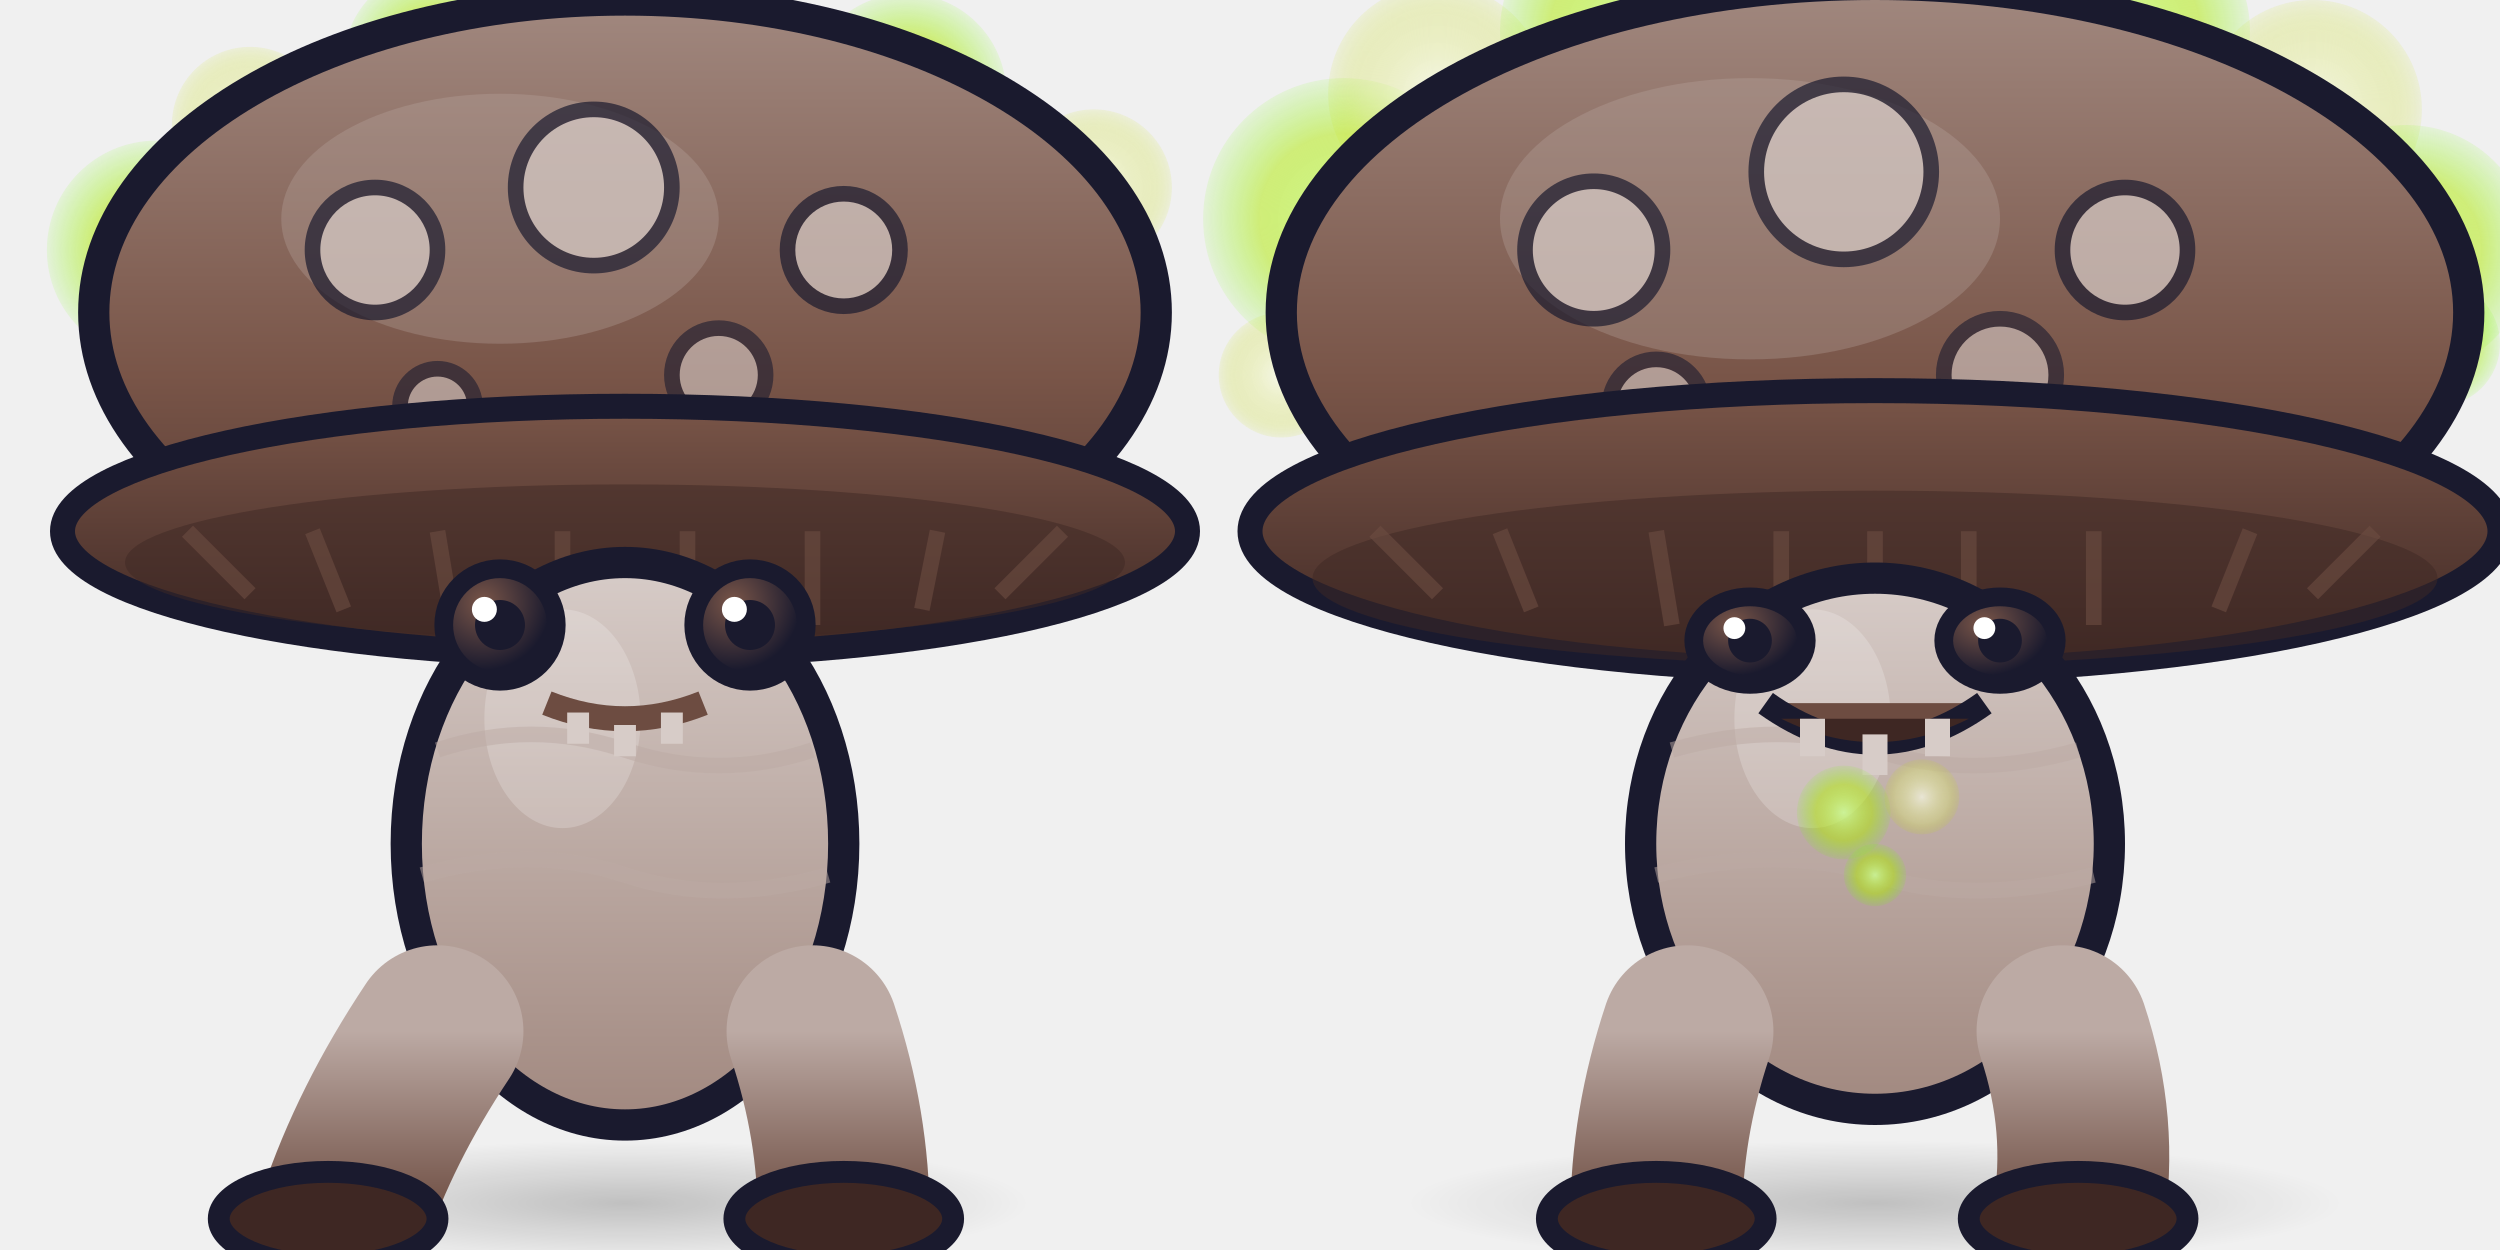
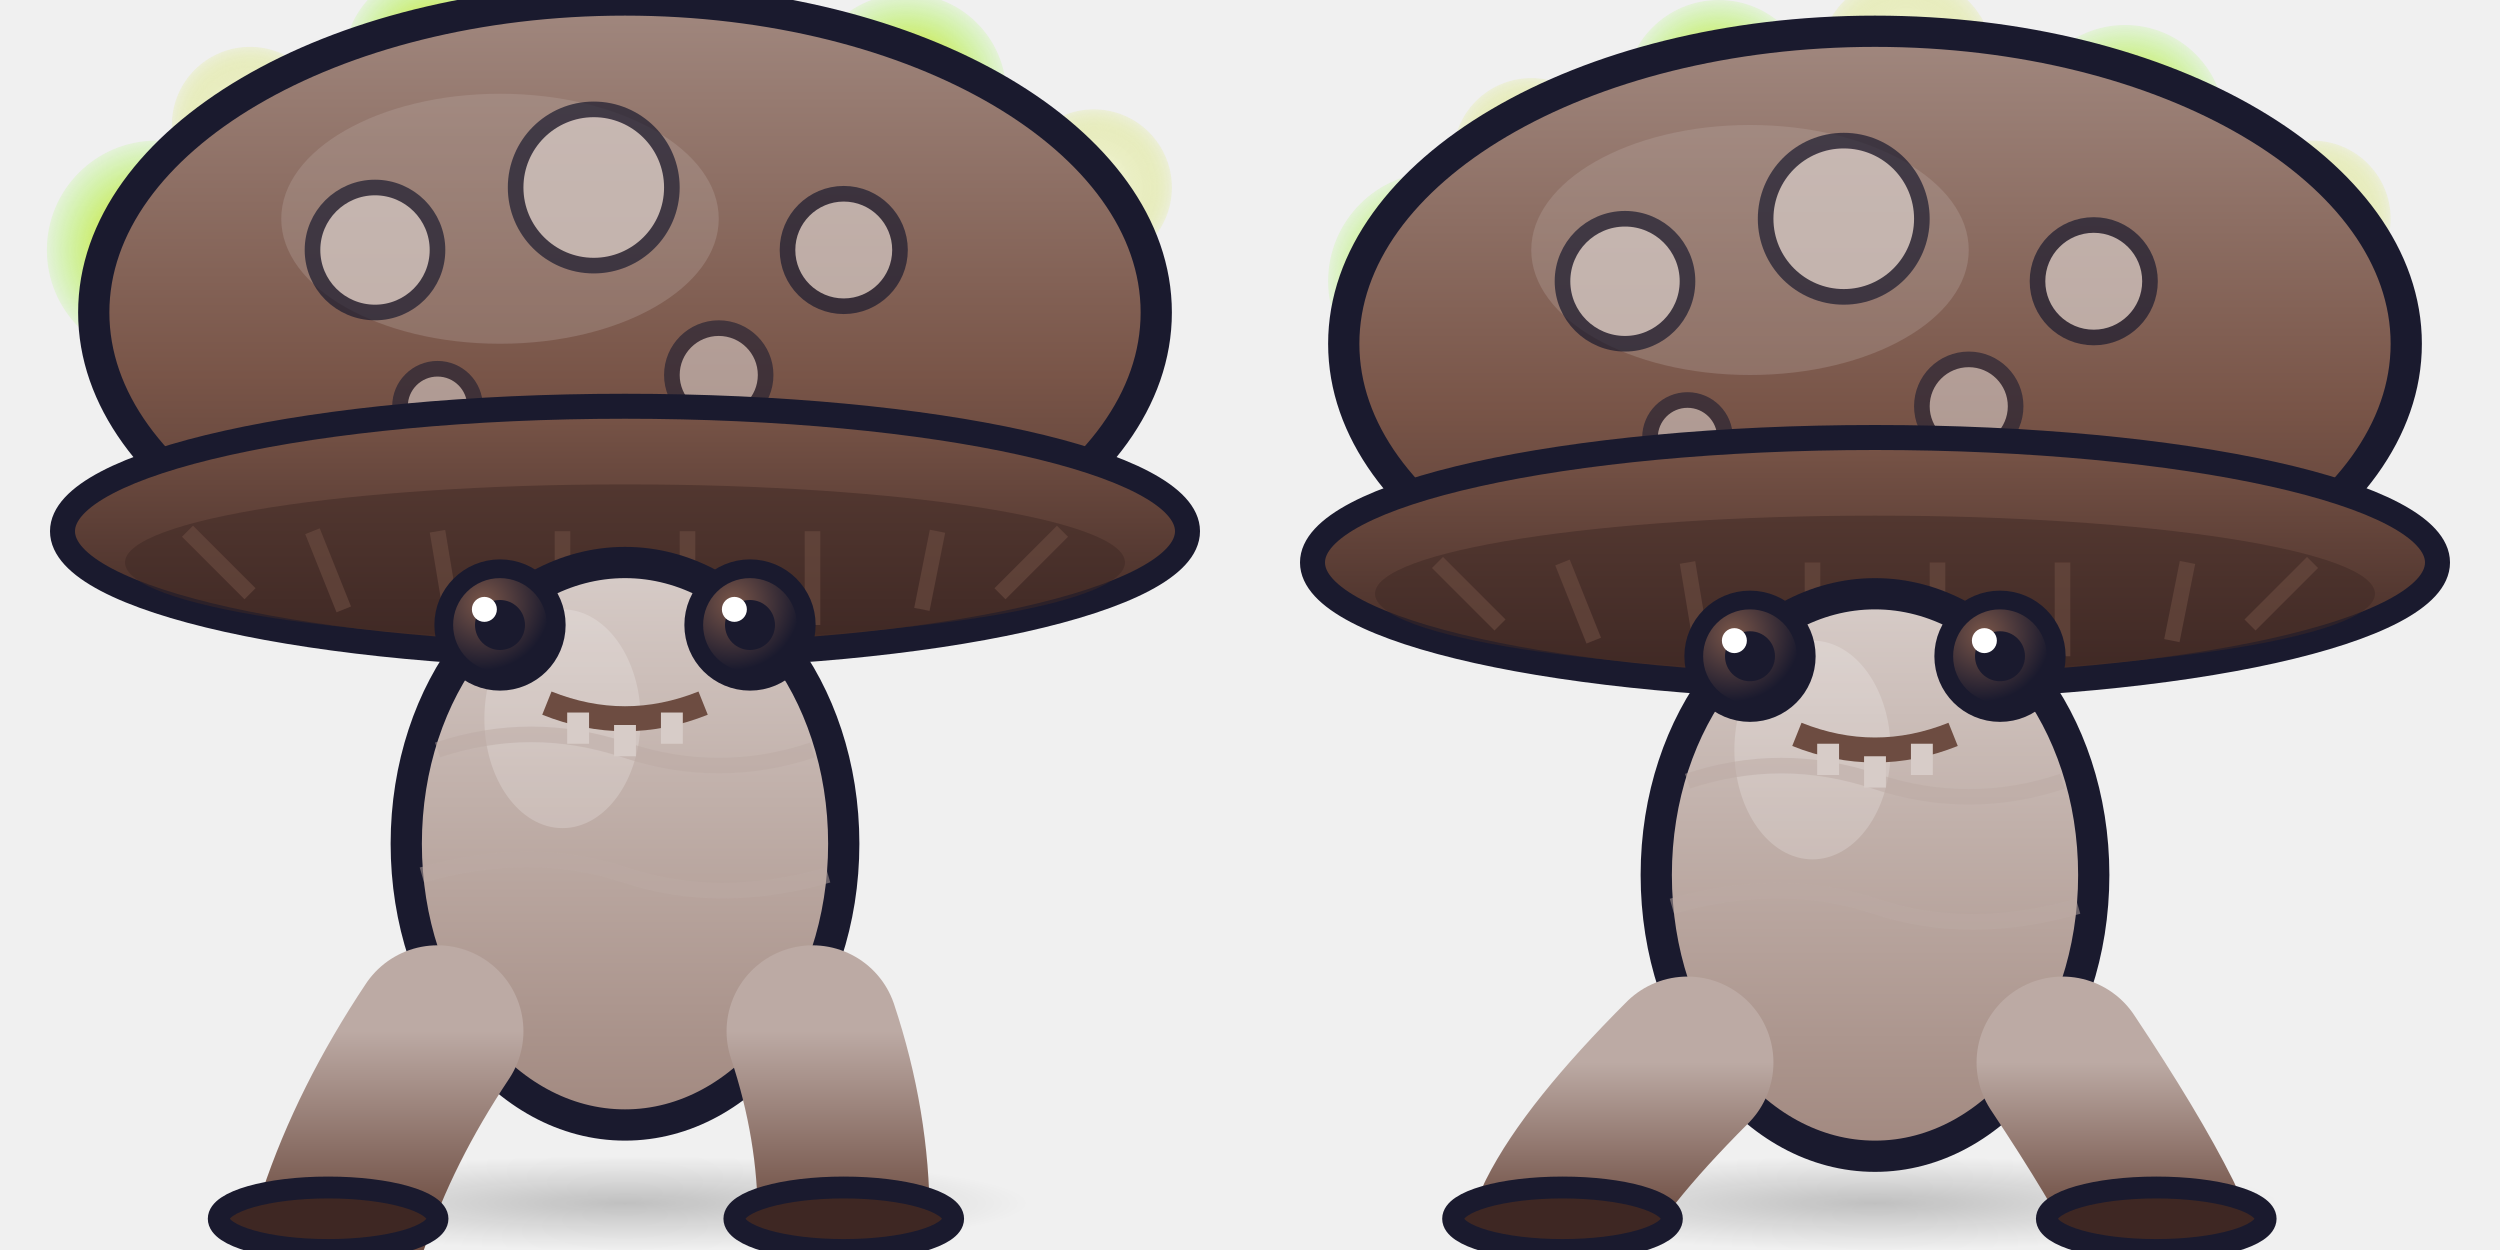
- <svg xmlns="http://www.w3.org/2000/svg" viewBox="0 0 80 40" width="80" height="40" shape-rendering="geometricPrecision">
+ <svg xmlns="http://www.w3.org/2000/svg" viewBox="0 0 80 40" width="320" height="160" shape-rendering="geometricPrecision">
  <defs>
    <linearGradient id="sc-cap" x1="0" y1="0" x2="0" y2="1">
      <stop offset="0%" stop-color="#a1887f" />
      <stop offset="60%" stop-color="#795548" />
      <stop offset="100%" stop-color="#4e342e" />
    </linearGradient>
    <linearGradient id="sc-cap-rim" x1="0" y1="0" x2="0" y2="1">
      <stop offset="0%" stop-color="#795548" />
      <stop offset="100%" stop-color="#3e2723" />
    </linearGradient>
    <linearGradient id="sc-stem" x1="0" y1="0" x2="0" y2="1">
      <stop offset="0%" stop-color="#d7ccc8" />
      <stop offset="100%" stop-color="#a1887f" />
    </linearGradient>
    <linearGradient id="sc-leg" x1="0" y1="0" x2="0" y2="1">
      <stop offset="0%" stop-color="#bcaaa4" />
      <stop offset="100%" stop-color="#6d4c41" />
    </linearGradient>
    <radialGradient id="sc-spore" cx="50%" cy="50%" r="50%">
      <stop offset="0%" stop-color="#ccff90" stop-opacity="0.8" />
      <stop offset="60%" stop-color="#aeea00" stop-opacity="0.5" />
      <stop offset="100%" stop-color="#76ff03" stop-opacity="0.1" />
    </radialGradient>
    <radialGradient id="sc-spore-b" cx="50%" cy="50%" r="50%">
      <stop offset="0%" stop-color="#f9fbe7" stop-opacity="0.7" />
      <stop offset="70%" stop-color="#dce775" stop-opacity="0.4" />
      <stop offset="100%" stop-color="#c6e000" stop-opacity="0.1" />
    </radialGradient>
    <radialGradient id="sc-eye" cx="35%" cy="30%" r="60%">
      <stop offset="0%" stop-color="#795548" />
      <stop offset="100%" stop-color="#1a1a2e" />
    </radialGradient>
    <radialGradient id="sc-shadow" cx="50%" cy="50%" r="50%">
      <stop offset="0%" stop-color="#000000" stop-opacity="0.2" />
      <stop offset="100%" stop-color="#000000" stop-opacity="0" />
    </radialGradient>
  </defs>
  <g stroke="#1a1a2e" stroke-linejoin="round">
-     <ellipse cx="20" cy="38.5" rx="13" ry="2" fill="url(#sc-shadow)" stroke="none" />
+     <ellipse cx="20" cy="38.5" rx="13" ry="1.5" fill="url(#sc-shadow)" stroke="none" />
    <circle cx="5" cy="8" r="3.5" fill="url(#sc-spore)" stroke="none" />
    <circle cx="8" cy="4" r="2.5" fill="url(#sc-spore-b)" stroke="none" />
    <circle cx="14" cy="2" r="3" fill="url(#sc-spore)" stroke="none" />
    <circle cx="22" cy="1" r="2.8" fill="url(#sc-spore-b)" stroke="none" />
    <circle cx="29" cy="3" r="3.2" fill="url(#sc-spore)" stroke="none" />
    <circle cx="35" cy="6" r="2.5" fill="url(#sc-spore-b)" stroke="none" />
    <circle cx="32" cy="10" r="2" fill="url(#sc-spore)" stroke="none" />
    <circle cx="7" cy="13" r="1.8" fill="url(#sc-spore-b)" stroke="none" />
    <circle cx="11" cy="5" r="1.5" fill="url(#sc-spore-b)" stroke="none" />
    <circle cx="18" cy="3" r="1.8" fill="url(#sc-spore)" stroke="none" />
    <circle cx="26" cy="2.5" r="1.6" fill="url(#sc-spore-b)" stroke="none" />
    <ellipse cx="20" cy="10" rx="17" ry="10" fill="url(#sc-cap)" stroke-width="1" />
    <ellipse cx="16" cy="7" rx="7" ry="4" fill="#bcaaa4" opacity="0.3" stroke="none" />
    <circle cx="12" cy="8" r="2" fill="#d7ccc8" stroke-width="0.5" opacity="0.7" />
    <circle cx="19" cy="6" r="2.5" fill="#d7ccc8" stroke-width="0.5" opacity="0.7" />
    <circle cx="27" cy="8" r="1.8" fill="#d7ccc8" stroke-width="0.5" opacity="0.7" />
    <circle cx="23" cy="12" r="1.5" fill="#d7ccc8" stroke-width="0.5" opacity="0.6" />
    <circle cx="14" cy="13" r="1.2" fill="#d7ccc8" stroke-width="0.5" opacity="0.6" />
    <ellipse cx="20" cy="17" rx="18" ry="4" fill="url(#sc-cap-rim)" stroke-width="0.8" />
    <ellipse cx="20" cy="18" rx="16" ry="2.5" fill="#3e2723" opacity="0.5" stroke="none" />
    <line x1="6" y1="17" x2="8" y2="19" stroke="#6d4c41" stroke-width="0.5" opacity="0.6" />
    <line x1="10" y1="17" x2="11" y2="19.5" stroke="#6d4c41" stroke-width="0.5" opacity="0.6" />
    <line x1="14" y1="17" x2="14.5" y2="20" stroke="#6d4c41" stroke-width="0.5" opacity="0.6" />
    <line x1="18" y1="17" x2="18" y2="20.5" stroke="#6d4c41" stroke-width="0.5" opacity="0.6" />
    <line x1="22" y1="17" x2="22" y2="20.5" stroke="#6d4c41" stroke-width="0.5" opacity="0.6" />
    <line x1="26" y1="17" x2="26" y2="20" stroke="#6d4c41" stroke-width="0.5" opacity="0.6" />
    <line x1="30" y1="17" x2="29.5" y2="19.5" stroke="#6d4c41" stroke-width="0.5" opacity="0.6" />
    <line x1="34" y1="17" x2="32" y2="19" stroke="#6d4c41" stroke-width="0.5" opacity="0.6" />
    <ellipse cx="20" cy="27" rx="7" ry="9" fill="url(#sc-stem)" stroke-width="1" />
    <ellipse cx="18" cy="23" rx="2.5" ry="3.5" fill="white" opacity="0.2" stroke="none" />
    <path d="M14,24 Q17,23 20,24 Q23,25 26,24" fill="none" stroke="#bcaaa4" stroke-width="0.5" opacity="0.5" />
    <path d="M13.5,28 Q17,27 20,28 Q23,29 26.5,28" fill="none" stroke="#bcaaa4" stroke-width="0.5" opacity="0.5" />
    <ellipse cx="16" cy="20" rx="1.8" ry="1.8" fill="url(#sc-eye)" stroke-width="0.6" />
    <circle cx="16" cy="20" r="0.8" fill="#1a1a2e" stroke="none" />
    <circle cx="15.5" cy="19.5" r="0.4" fill="white" stroke="none" />
    <ellipse cx="24" cy="20" rx="1.8" ry="1.8" fill="url(#sc-eye)" stroke-width="0.6" />
    <circle cx="24" cy="20" r="0.8" fill="#1a1a2e" stroke="none" />
    <circle cx="23.5" cy="19.5" r="0.4" fill="white" stroke="none" />
    <path d="M17.5,22.5 Q20,23.5 22.5,22.5" fill="none" stroke="#6d4c41" stroke-width="0.8" />
    <line x1="18.5" y1="22.8" x2="18.5" y2="23.8" stroke="#d7ccc8" stroke-width="0.7" />
    <line x1="20" y1="23.2" x2="20" y2="24.2" stroke="#d7ccc8" stroke-width="0.7" />
    <line x1="21.5" y1="22.8" x2="21.5" y2="23.8" stroke="#d7ccc8" stroke-width="0.7" />
    <path d="M14,33 Q12,36 11,39" stroke="url(#sc-leg)" stroke-width="5.5" fill="none" stroke-linecap="round" />
-     <ellipse cx="10.5" cy="39" rx="3.5" ry="1.5" fill="#3e2723" stroke-width="0.7" />
+     <ellipse cx="10.5" cy="39" rx="3.5" ry="1" fill="#3e2723" stroke-width="0.7" />
    <path d="M26,33 Q27,36 27,39" stroke="url(#sc-leg)" stroke-width="5.5" fill="none" stroke-linecap="round" />
-     <ellipse cx="27" cy="39" rx="3.5" ry="1.5" fill="#3e2723" stroke-width="0.7" />
+     <ellipse cx="27" cy="39" rx="3.5" ry="1" fill="#3e2723" stroke-width="0.7" />
  </g>
  <g transform="translate(40,0)" stroke="#1a1a2e" stroke-linejoin="round">
-     <ellipse cx="20" cy="38.5" rx="15" ry="2" fill="url(#sc-shadow)" stroke="none" />
-     <circle cx="3" cy="7" r="4.5" fill="url(#sc-spore)" stroke="none" />
-     <circle cx="6" cy="3" r="3.5" fill="url(#sc-spore-b)" stroke="none" />
-     <circle cx="12" cy="1" r="4" fill="url(#sc-spore)" stroke="none" />
-     <circle cx="20" cy="-0.5" r="3.5" fill="url(#sc-spore-b)" stroke="none" />
-     <circle cx="28" cy="1" r="4" fill="url(#sc-spore)" stroke="none" />
-     <circle cx="34" cy="3.5" r="3.5" fill="url(#sc-spore-b)" stroke="none" />
-     <circle cx="37" cy="8" r="4" fill="url(#sc-spore)" stroke="none" />
-     <circle cx="35" cy="13" r="2.5" fill="url(#sc-spore-b)" stroke="none" />
-     <circle cx="5" cy="13" r="2.5" fill="url(#sc-spore)" stroke="none" />
-     <circle cx="9" cy="4" r="2.5" fill="url(#sc-spore)" stroke="none" />
-     <circle cx="17" cy="2" r="2.2" fill="url(#sc-spore-b)" stroke="none" />
-     <circle cx="24" cy="1.5" r="2.5" fill="url(#sc-spore)" stroke="none" />
-     <circle cx="30" cy="4" r="2" fill="url(#sc-spore-b)" stroke="none" />
-     <circle cx="1" cy="12" r="2" fill="url(#sc-spore-b)" stroke="none" />
-     <circle cx="38" cy="11" r="2" fill="url(#sc-spore)" stroke="none" />
-     <circle cx="20" cy="3" r="1.5" fill="url(#sc-spore-b)" stroke="none" />
-     <ellipse cx="20" cy="10" rx="19" ry="10.5" fill="url(#sc-cap)" stroke-width="1" />
-     <ellipse cx="16" cy="7" rx="8" ry="4.5" fill="#bcaaa4" opacity="0.3" stroke="none" />
-     <circle cx="11" cy="8" r="2.2" fill="#d7ccc8" stroke-width="0.5" opacity="0.7" />
-     <circle cx="19" cy="5.5" r="2.8" fill="#d7ccc8" stroke-width="0.5" opacity="0.7" />
-     <circle cx="28" cy="8" r="2" fill="#d7ccc8" stroke-width="0.5" opacity="0.7" />
-     <circle cx="24" cy="12" r="1.8" fill="#d7ccc8" stroke-width="0.5" opacity="0.6" />
-     <circle cx="13" cy="13" r="1.5" fill="#d7ccc8" stroke-width="0.5" opacity="0.6" />
-     <ellipse cx="20" cy="17" rx="20" ry="4.5" fill="url(#sc-cap-rim)" stroke-width="0.8" />
-     <ellipse cx="20" cy="18.5" rx="18" ry="2.8" fill="#3e2723" opacity="0.5" stroke="none" />
-     <line x1="4" y1="17" x2="6" y2="19" stroke="#6d4c41" stroke-width="0.5" opacity="0.6" />
-     <line x1="8" y1="17" x2="9" y2="19.5" stroke="#6d4c41" stroke-width="0.5" opacity="0.6" />
-     <line x1="13" y1="17" x2="13.5" y2="20" stroke="#6d4c41" stroke-width="0.5" opacity="0.6" />
-     <line x1="17" y1="17" x2="17" y2="20.5" stroke="#6d4c41" stroke-width="0.5" opacity="0.6" />
-     <line x1="20" y1="17" x2="20" y2="21" stroke="#6d4c41" stroke-width="0.5" opacity="0.6" />
-     <line x1="23" y1="17" x2="23" y2="20.5" stroke="#6d4c41" stroke-width="0.5" opacity="0.6" />
-     <line x1="27" y1="17" x2="27" y2="20" stroke="#6d4c41" stroke-width="0.5" opacity="0.6" />
-     <line x1="32" y1="17" x2="31" y2="19.5" stroke="#6d4c41" stroke-width="0.5" opacity="0.6" />
-     <line x1="36" y1="17" x2="34" y2="19" stroke="#6d4c41" stroke-width="0.5" opacity="0.6" />
-     <ellipse cx="20" cy="27" rx="7.5" ry="8.5" fill="url(#sc-stem)" stroke-width="1" />
-     <ellipse cx="18" cy="23" rx="2.5" ry="3.5" fill="white" opacity="0.2" stroke="none" />
-     <path d="M13.5,24 Q17,23 20,24 Q23,25 26.5,24" fill="none" stroke="#bcaaa4" stroke-width="0.5" opacity="0.5" />
-     <path d="M13,28 Q17,27 20,28 Q23,29 27,28" fill="none" stroke="#bcaaa4" stroke-width="0.5" opacity="0.5" />
-     <ellipse cx="16" cy="20.5" rx="1.8" ry="1.4" fill="url(#sc-eye)" stroke-width="0.6" />
-     <circle cx="16" cy="20.5" r="0.7" fill="#1a1a2e" stroke="none" />
-     <circle cx="15.5" cy="20.1" r="0.35" fill="white" stroke="none" />
-     <ellipse cx="24" cy="20.5" rx="1.8" ry="1.4" fill="url(#sc-eye)" stroke-width="0.6" />
-     <circle cx="24" cy="20.5" r="0.7" fill="#1a1a2e" stroke="none" />
-     <circle cx="23.5" cy="20.1" r="0.35" fill="white" stroke="none" />
-     <path d="M16.5,22.5 Q20,25 23.5,22.5" fill="#6d4c41" stroke-width="0.8" />
-     <path d="M17,23 Q20,24.5 23,23" fill="#3e2723" stroke="none" />
-     <line x1="18" y1="23" x2="18" y2="24.2" stroke="#d7ccc8" stroke-width="0.8" />
-     <line x1="20" y1="23.5" x2="20" y2="24.8" stroke="#d7ccc8" stroke-width="0.8" />
-     <line x1="22" y1="23" x2="22" y2="24.2" stroke="#d7ccc8" stroke-width="0.8" />
-     <circle cx="19" cy="26" r="1.5" fill="url(#sc-spore)" stroke="none" />
-     <circle cx="21.5" cy="25.5" r="1.2" fill="url(#sc-spore-b)" stroke="none" />
-     <circle cx="20" cy="28" r="1" fill="url(#sc-spore)" stroke="none" />
-     <path d="M14,33 Q13,36 13,39" stroke="url(#sc-leg)" stroke-width="5.5" fill="none" stroke-linecap="round" />
-     <ellipse cx="13" cy="39" rx="3.5" ry="1.5" fill="#3e2723" stroke-width="0.7" />
-     <path d="M26,33 Q27,36 26.5,39" stroke="url(#sc-leg)" stroke-width="5.5" fill="none" stroke-linecap="round" />
-     <ellipse cx="26.5" cy="39" rx="3.5" ry="1.5" fill="#3e2723" stroke-width="0.7" />
+     <ellipse cx="20" cy="38.5" rx="13" ry="1.5" fill="url(#sc-shadow)" stroke="none" />
+     <circle cx="6" cy="9" r="3.5" fill="url(#sc-spore)" stroke="none" />
+     <circle cx="9" cy="5" r="2.5" fill="url(#sc-spore-b)" stroke="none" />
+     <circle cx="15" cy="3" r="3" fill="url(#sc-spore)" stroke="none" />
+     <circle cx="21" cy="2" r="2.8" fill="url(#sc-spore-b)" stroke="none" />
+     <circle cx="28" cy="4" r="3.2" fill="url(#sc-spore)" stroke="none" />
+     <circle cx="34" cy="7" r="2.5" fill="url(#sc-spore-b)" stroke="none" />
+     <circle cx="33" cy="11" r="2" fill="url(#sc-spore)" stroke="none" />
+     <circle cx="6" cy="14" r="1.8" fill="url(#sc-spore-b)" stroke="none" />
+     <circle cx="12" cy="6" r="1.5" fill="url(#sc-spore-b)" stroke="none" />
+     <circle cx="19" cy="4" r="1.8" fill="url(#sc-spore)" stroke="none" />
+     <circle cx="25" cy="3.5" r="1.6" fill="url(#sc-spore-b)" stroke="none" />
+     <ellipse cx="20" cy="11" rx="17" ry="10" fill="url(#sc-cap)" stroke-width="1" />
+     <ellipse cx="16" cy="8" rx="7" ry="4" fill="#bcaaa4" opacity="0.3" stroke="none" />
+     <circle cx="12" cy="9" r="2" fill="#d7ccc8" stroke-width="0.5" opacity="0.7" />
+     <circle cx="19" cy="7" r="2.5" fill="#d7ccc8" stroke-width="0.5" opacity="0.7" />
+     <circle cx="27" cy="9" r="1.8" fill="#d7ccc8" stroke-width="0.5" opacity="0.7" />
+     <circle cx="23" cy="13" r="1.5" fill="#d7ccc8" stroke-width="0.5" opacity="0.6" />
+     <circle cx="14" cy="14" r="1.2" fill="#d7ccc8" stroke-width="0.5" opacity="0.6" />
+     <ellipse cx="20" cy="18" rx="18" ry="4" fill="url(#sc-cap-rim)" stroke-width="0.8" />
+     <ellipse cx="20" cy="19" rx="16" ry="2.5" fill="#3e2723" opacity="0.5" stroke="none" />
+     <line x1="6" y1="18" x2="8" y2="20" stroke="#6d4c41" stroke-width="0.5" opacity="0.6" />
+     <line x1="10" y1="18" x2="11" y2="20.5" stroke="#6d4c41" stroke-width="0.5" opacity="0.6" />
+     <line x1="14" y1="18" x2="14.5" y2="21" stroke="#6d4c41" stroke-width="0.5" opacity="0.6" />
+     <line x1="18" y1="18" x2="18" y2="21.5" stroke="#6d4c41" stroke-width="0.5" opacity="0.6" />
+     <line x1="22" y1="18" x2="22" y2="21.5" stroke="#6d4c41" stroke-width="0.5" opacity="0.6" />
+     <line x1="26" y1="18" x2="26" y2="21" stroke="#6d4c41" stroke-width="0.5" opacity="0.6" />
+     <line x1="30" y1="18" x2="29.5" y2="20.5" stroke="#6d4c41" stroke-width="0.5" opacity="0.6" />
+     <line x1="34" y1="18" x2="32" y2="20" stroke="#6d4c41" stroke-width="0.5" opacity="0.6" />
+     <ellipse cx="20" cy="28" rx="7" ry="9" fill="url(#sc-stem)" stroke-width="1" />
+     <ellipse cx="18" cy="24" rx="2.5" ry="3.5" fill="white" opacity="0.2" stroke="none" />
+     <path d="M14,25 Q17,24 20,25 Q23,26 26,25" fill="none" stroke="#bcaaa4" stroke-width="0.5" opacity="0.5" />
+     <path d="M13.5,29 Q17,28 20,29 Q23,30 26.5,29" fill="none" stroke="#bcaaa4" stroke-width="0.5" opacity="0.5" />
+     <ellipse cx="16" cy="21" rx="1.8" ry="1.8" fill="url(#sc-eye)" stroke-width="0.6" />
+     <circle cx="16" cy="21" r="0.8" fill="#1a1a2e" stroke="none" />
+     <circle cx="15.5" cy="20.5" r="0.4" fill="white" stroke="none" />
+     <ellipse cx="24" cy="21" rx="1.8" ry="1.8" fill="url(#sc-eye)" stroke-width="0.6" />
+     <circle cx="24" cy="21" r="0.8" fill="#1a1a2e" stroke="none" />
+     <circle cx="23.5" cy="20.5" r="0.4" fill="white" stroke="none" />
+     <path d="M17.5,23.5 Q20,24.5 22.5,23.5" fill="none" stroke="#6d4c41" stroke-width="0.8" />
+     <line x1="18.5" y1="23.8" x2="18.5" y2="24.8" stroke="#d7ccc8" stroke-width="0.7" />
+     <line x1="20" y1="24.2" x2="20" y2="25.2" stroke="#d7ccc8" stroke-width="0.7" />
+     <line x1="21.5" y1="23.8" x2="21.5" y2="24.8" stroke="#d7ccc8" stroke-width="0.7" />
+     <path d="M14,34 Q11,37 10,39" stroke="url(#sc-leg)" stroke-width="5.5" fill="none" stroke-linecap="round" />
+     <ellipse cx="10" cy="39" rx="3.5" ry="1" fill="#3e2723" stroke-width="0.7" />
+     <path d="M26,34 Q28,37 29,39" stroke="url(#sc-leg)" stroke-width="5.5" fill="none" stroke-linecap="round" />
+     <ellipse cx="29" cy="39" rx="3.5" ry="1" fill="#3e2723" stroke-width="0.7" />
  </g>
</svg>
